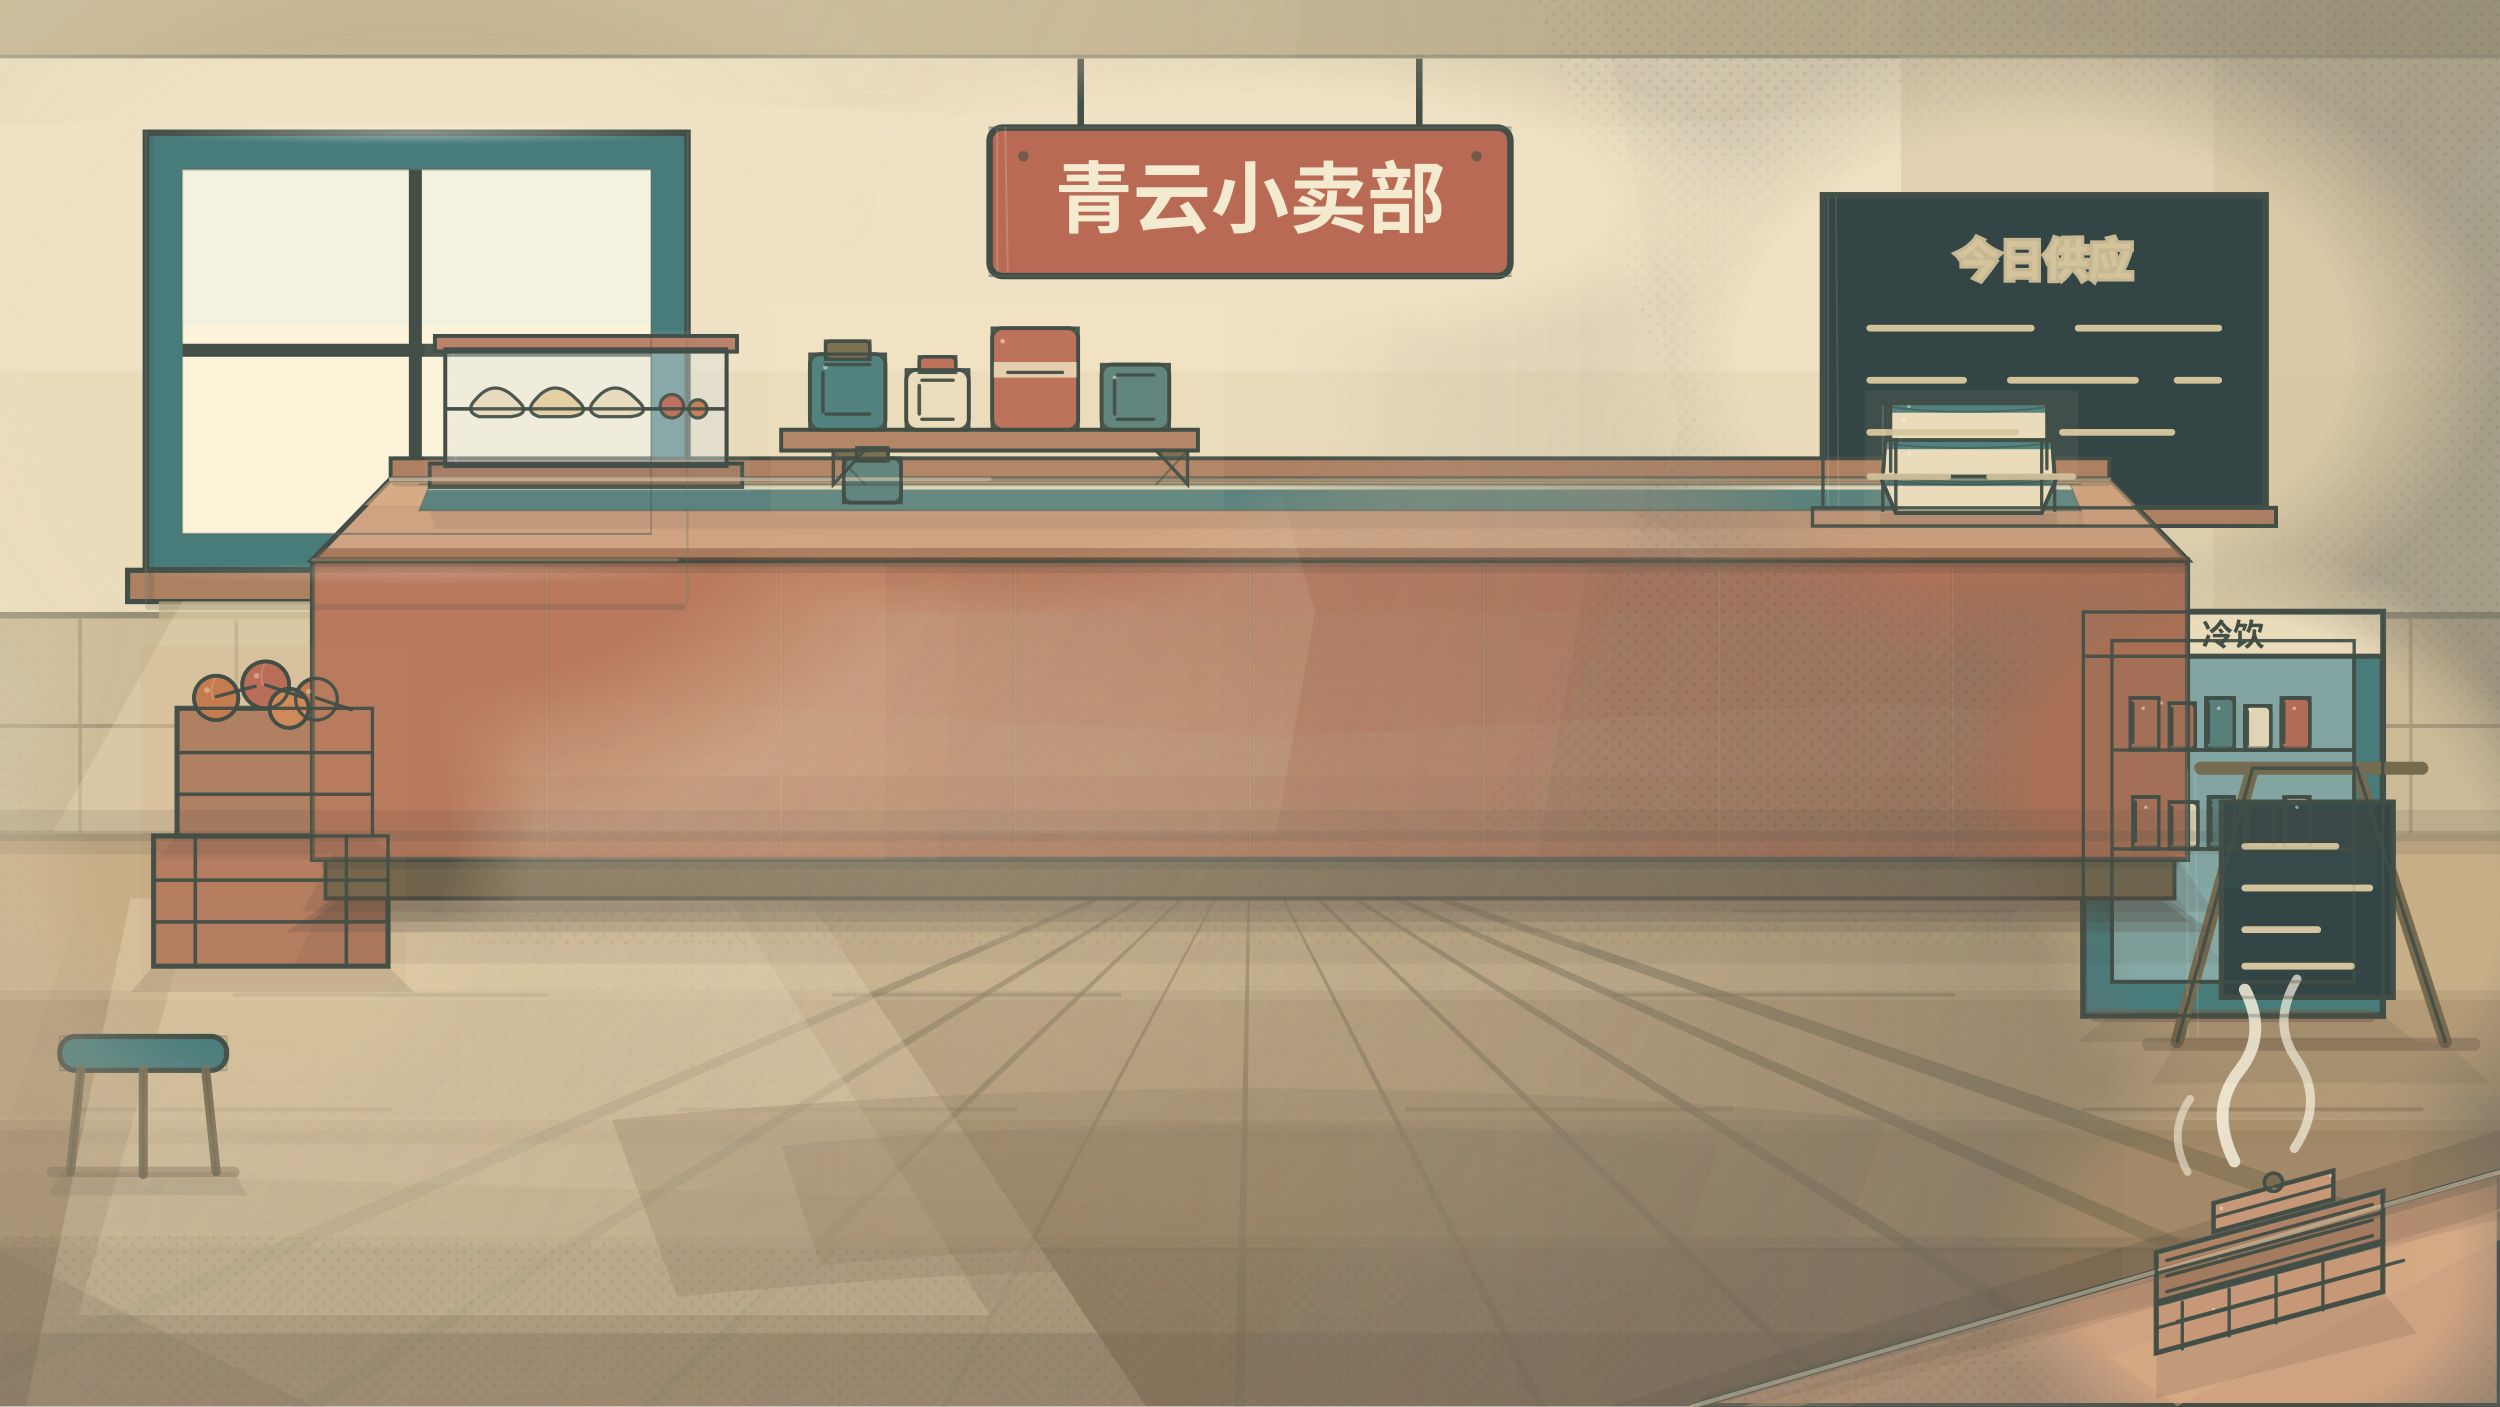
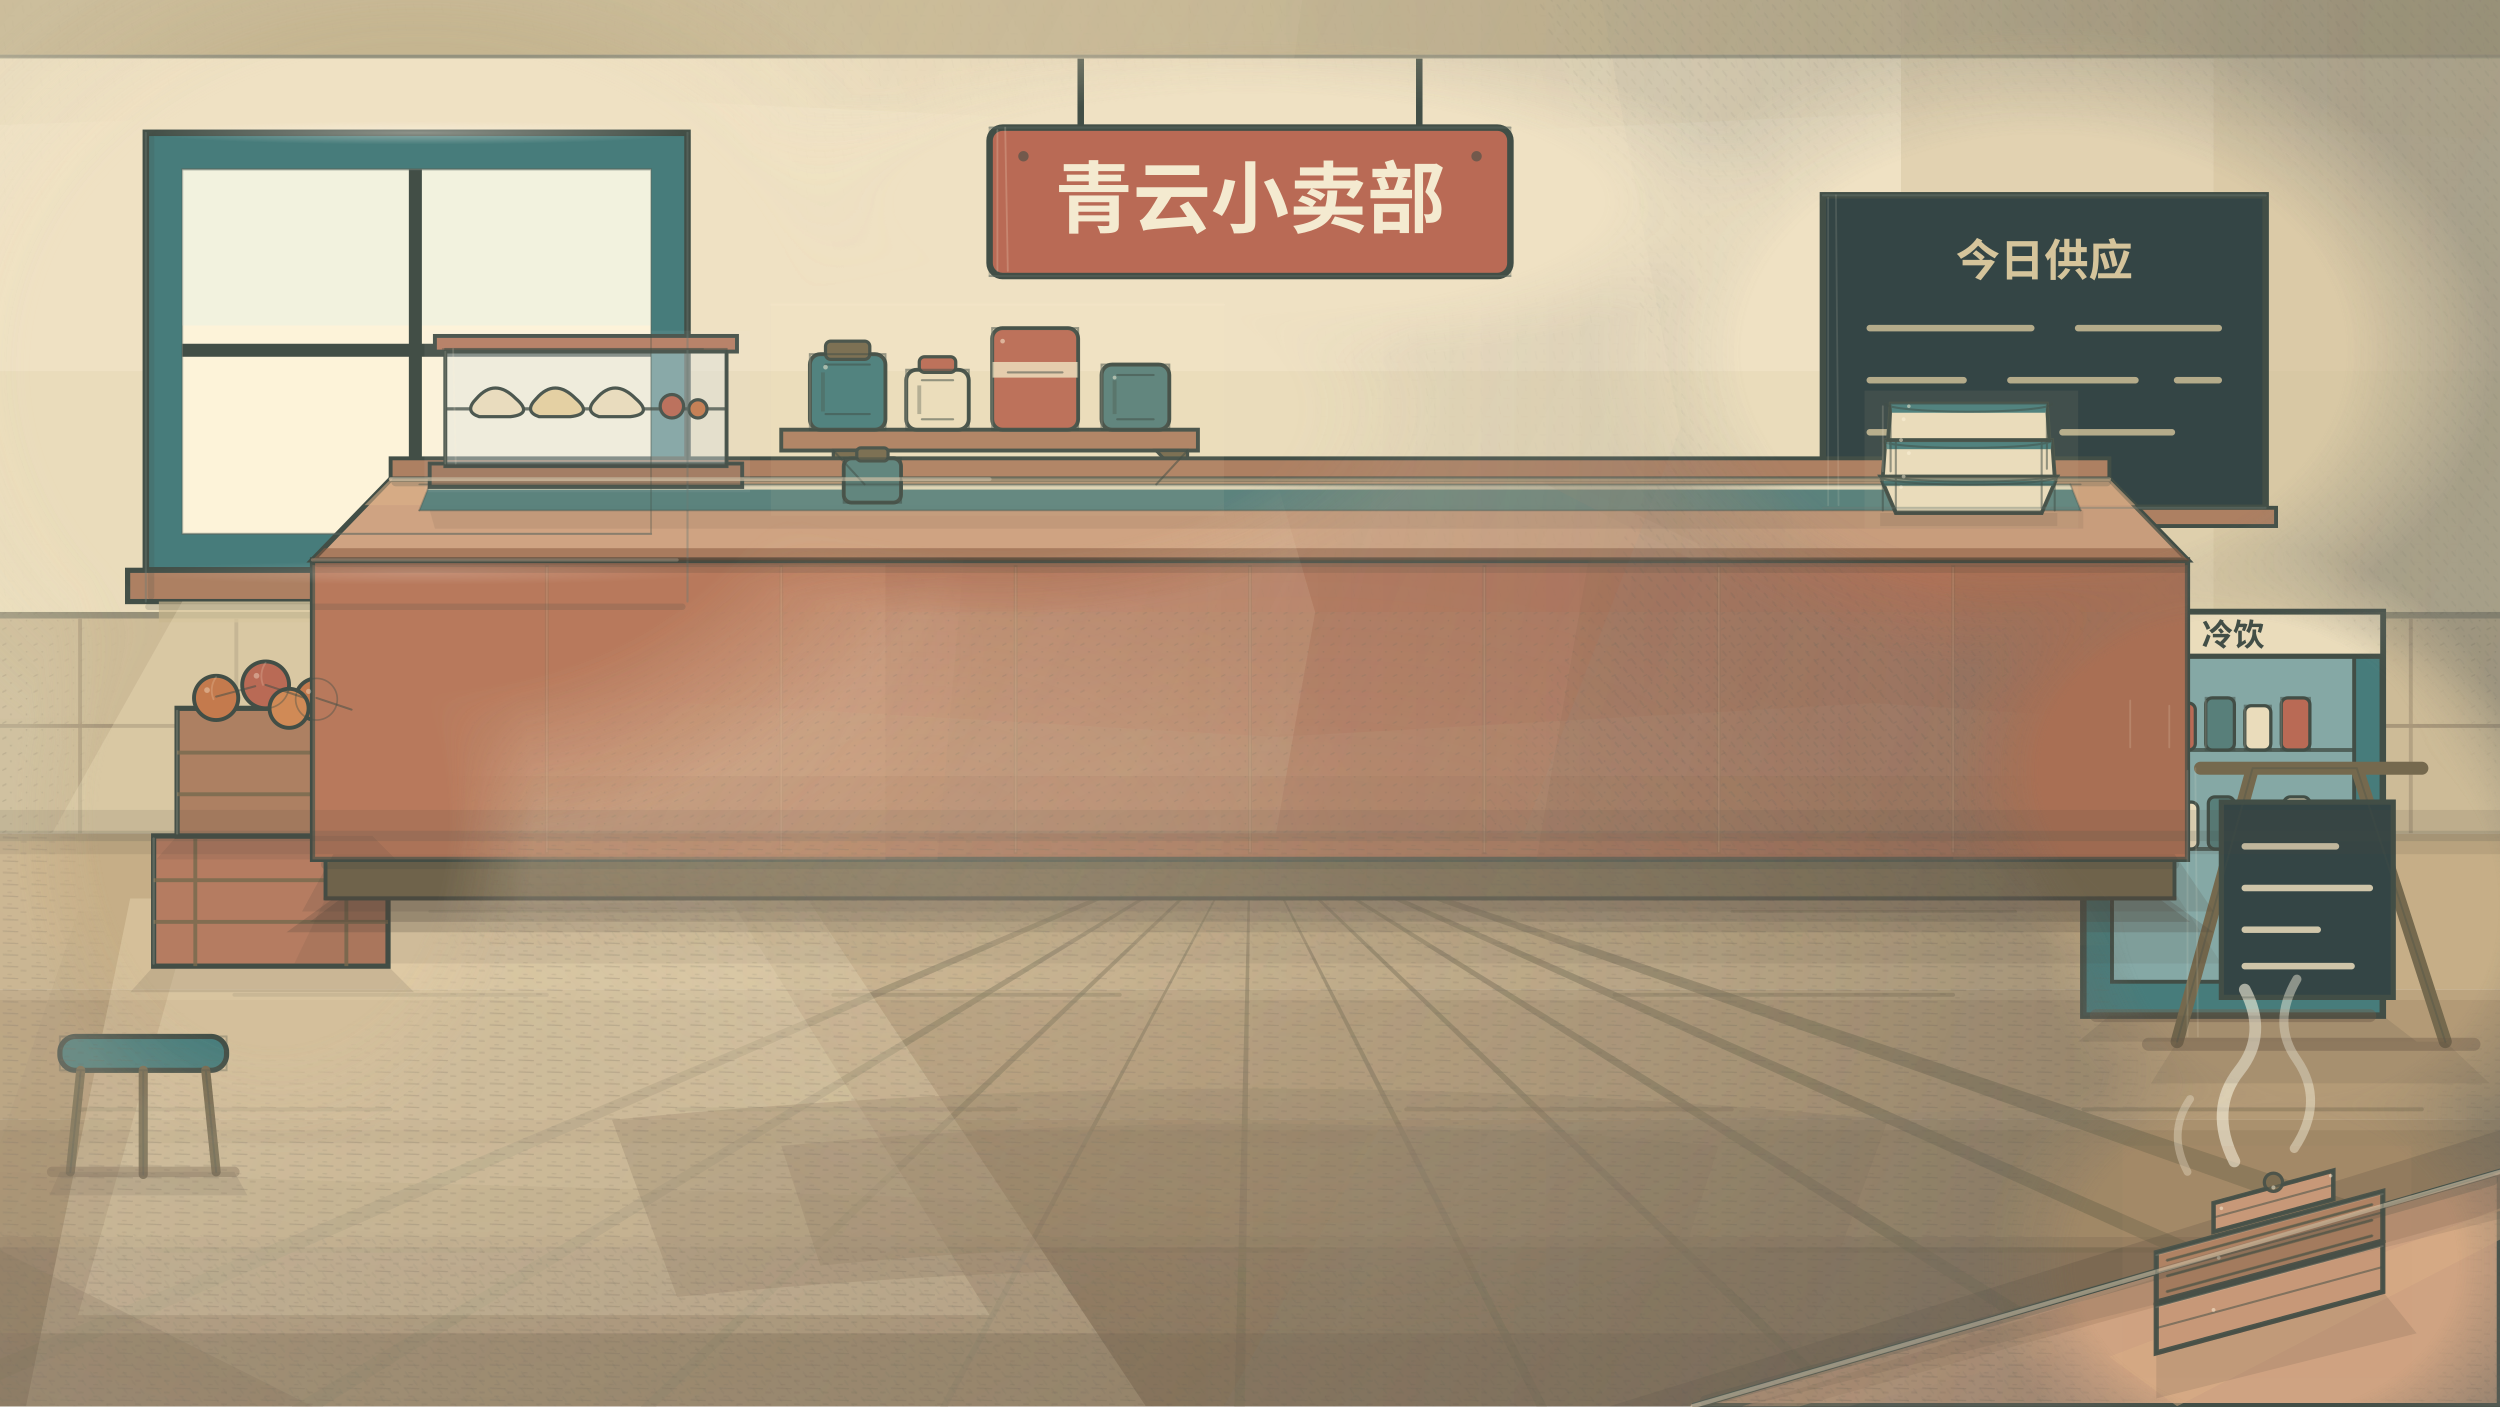
<svg xmlns="http://www.w3.org/2000/svg" width="1920" height="1080" viewBox="0 0 1920 1080">
  <g id="backdrop">
    <defs>
      <radialGradient id="m4_hold_0" gradientUnits="userSpaceOnUse" cx="0" cy="0" r="1" gradientTransform="translate(322.0 283.1) scale(446.1 369.1)">
        <stop offset="0" stop-color="#000000" stop-opacity="1" />
        <stop offset="0.667" stop-color="#000000" stop-opacity="1" />
        <stop offset="1" stop-color="#000000" stop-opacity="0" />
      </radialGradient>
      <radialGradient id="m4_hold_1" gradientUnits="userSpaceOnUse" cx="0" cy="0" r="1" gradientTransform="translate(960.0 155.0) scale(406.6 124.3)">
        <stop offset="0" stop-color="#000000" stop-opacity="1" />
        <stop offset="0.667" stop-color="#000000" stop-opacity="1" />
        <stop offset="1" stop-color="#000000" stop-opacity="0" />
      </radialGradient>
      <radialGradient id="m4_hold_2" gradientUnits="userSpaceOnUse" cx="0" cy="0" r="1" gradientTransform="translate(766.0 314.0) scale(343.4 161.8)">
        <stop offset="0" stop-color="#000000" stop-opacity="1" />
        <stop offset="0.667" stop-color="#000000" stop-opacity="1" />
        <stop offset="1" stop-color="#000000" stop-opacity="0" />
      </radialGradient>
      <radialGradient id="m4_hold_3" gradientUnits="userSpaceOnUse" cx="0" cy="0" r="1" gradientTransform="translate(451.0 316.0) scale(246.8 122.4)">
        <stop offset="0" stop-color="#000000" stop-opacity="1" />
        <stop offset="0.667" stop-color="#000000" stop-opacity="1" />
        <stop offset="1" stop-color="#000000" stop-opacity="0" />
      </radialGradient>
      <radialGradient id="m4_hold_4" gradientUnits="userSpaceOnUse" cx="0" cy="0" r="1" gradientTransform="translate(1570.0 270.0) scale(347.4 248.7)">
        <stop offset="0" stop-color="#000000" stop-opacity="1" />
        <stop offset="0.667" stop-color="#000000" stop-opacity="1" />
        <stop offset="1" stop-color="#000000" stop-opacity="0" />
      </radialGradient>
      <radialGradient id="m4_hold_5" gradientUnits="userSpaceOnUse" cx="0" cy="0" r="1" gradientTransform="translate(1514.0 353.1) scale(161.8 104.6)">
        <stop offset="0" stop-color="#000000" stop-opacity="1" />
        <stop offset="0.667" stop-color="#000000" stop-opacity="1" />
        <stop offset="1" stop-color="#000000" stop-opacity="0" />
      </radialGradient>
      <radialGradient id="m4_hold_6" gradientUnits="userSpaceOnUse" cx="0" cy="0" r="1" gradientTransform="translate(210.0 628.0) scale(201.3 260.5)">
        <stop offset="0" stop-color="#000000" stop-opacity="1" />
        <stop offset="0.667" stop-color="#000000" stop-opacity="1" />
        <stop offset="1" stop-color="#000000" stop-opacity="0" />
      </radialGradient>
      <radialGradient id="m4_hold_7" gradientUnits="userSpaceOnUse" cx="0" cy="0" r="1" gradientTransform="translate(1713.9 593.0) scale(221.0 175.7)">
        <stop offset="0" stop-color="#000000" stop-opacity="1" />
        <stop offset="0.667" stop-color="#000000" stop-opacity="1" />
        <stop offset="1" stop-color="#000000" stop-opacity="0" />
      </radialGradient>
      <radialGradient id="m4_hold_8" gradientUnits="userSpaceOnUse" cx="0" cy="0" r="1" gradientTransform="translate(1775.0 695.0) scale(215.1 215.1)">
        <stop offset="0" stop-color="#000000" stop-opacity="1" />
        <stop offset="0.667" stop-color="#000000" stop-opacity="1" />
        <stop offset="1" stop-color="#000000" stop-opacity="0" />
      </radialGradient>
      <radialGradient id="m4_hold_9" gradientUnits="userSpaceOnUse" cx="0" cy="0" r="1" gradientTransform="translate(1741.0 969.0) scale(219.1 175.7)">
        <stop offset="0" stop-color="#000000" stop-opacity="1" />
        <stop offset="0.667" stop-color="#000000" stop-opacity="1" />
        <stop offset="1" stop-color="#000000" stop-opacity="0" />
      </radialGradient>
      <mask id="m4_prop_hold_off" maskUnits="userSpaceOnUse" x="-240" y="-240" width="2400" height="1560">
        <rect x="-240" y="-240" width="2400" height="1560" fill="#ffffff" />
        <rect x="-124.1" y="-86.0" width="892.2" height="738.2" fill="url(#m4_hold_0)" />
        <rect x="553.4" y="30.7" width="813.2" height="248.7" fill="url(#m4_hold_1)" />
        <rect x="422.6" y="152.2" width="686.8" height="323.7" fill="url(#m4_hold_2)" />
        <rect x="204.2" y="193.6" width="493.5" height="244.9" fill="url(#m4_hold_3)" />
        <rect x="1222.6" y="21.3" width="694.9" height="497.3" fill="url(#m4_hold_4)" />
        <rect x="1352.2" y="248.5" width="323.7" height="209.1" fill="url(#m4_hold_5)" />
        <rect x="8.7" y="367.5" width="402.7" height="521.0" fill="url(#m4_hold_6)" />
        <rect x="1492.9" y="417.3" width="441.9" height="351.3" fill="url(#m4_hold_7)" />
        <rect x="1559.9" y="479.9" width="430.1" height="430.1" fill="url(#m4_hold_8)" />
        <rect x="1521.9" y="793.3" width="438.2" height="351.3" fill="url(#m4_hold_9)" />
      </mask>
    </defs>
    <rect x="0" y="0" width="1920" height="640" fill="#eadcbb" />
    <rect x="0" y="0" width="1920" height="42" fill="#d5c49b" />
    <rect x="0" y="42" width="1920" height="3" fill="#424e46" opacity="0.45" />
    <rect x="0" y="45" width="1920" height="240" fill="#f0e3c6" opacity="0.75" />
    <rect x="1460" y="0" width="460" height="640" fill="#c9b78f" opacity="0.35" />
    <rect x="1700" y="0" width="220" height="640" fill="#c9b78f" opacity="0.3" />
    <rect x="0" y="470" width="1920" height="170" fill="#cdbb97" />
    <rect x="0" y="470" width="1920" height="5" fill="#424e46" opacity="0.4" />
    <rect x="0" y="556" width="1920" height="3" fill="#a8977a" />
    <g fill="#a8977a" opacity="0.7">
      <rect x="60" y="475" width="3" height="165" />
      <rect x="180" y="475" width="3" height="165" />
      <rect x="300" y="475" width="3" height="165" />
      <rect x="1760" y="475" width="3" height="165" />
      <rect x="1850" y="475" width="3" height="165" />
    </g>
    <rect x="112" y="102" width="416" height="336" fill="#477c7b" stroke="#424e46" stroke-width="5" />
    <rect x="140" y="130" width="360" height="280" fill="#fdf3d9" />
    <rect x="140" y="130" width="360" height="120" fill="#e9f0e2" opacity="0.55" />
    <rect x="314" y="130" width="10" height="280" fill="#424e46" />
    <rect x="140" y="264" width="360" height="10" fill="#424e46" />
    <rect x="98" y="438" width="446" height="24" fill="#ad8062" stroke="#424e46" stroke-width="4" />
    <rect x="122" y="462" width="396" height="16" fill="#c9b78f" opacity="0.7" />
    <path d="M140 462 L500 462 L760 640 L40 640 Z" fill="#f7e8c3" opacity="0.28" />
    <path d="M830 45 L830 100 M1090 45 L1090 100" stroke="#424e46" stroke-width="5" fill="none" />
    <rect x="760" y="98" width="400" height="114" rx="10" fill="#b96a55" stroke="#424e46" stroke-width="5" />
    <text x="960" y="174" text-anchor="middle" font-family="'Noto Sans CJK SC','Noto Sans SC',sans-serif" font-size="60" font-weight="900" fill="#f4ead0">青云小卖部</text>
    <circle cx="786" cy="120" r="4" fill="#424e46" opacity="0.6" />
    <circle cx="1134" cy="120" r="4" fill="#424e46" opacity="0.6" />
    <rect x="600" y="330" width="320" height="16" fill="#ad8062" stroke="#424e46" stroke-width="3" />
    <path d="M640 346 L640 372 L664 346 Z M912 346 L912 372 L888 346 Z" fill="#75694e" stroke="#424e46" stroke-width="2.5" />
    <rect x="622" y="272" width="58" height="58" rx="8" fill="#477c7b" stroke="#424e46" stroke-width="3" />
    <rect x="634" y="262" width="34" height="14" rx="4" fill="#75694e" stroke="#424e46" stroke-width="2.5" />
    <rect x="696" y="284" width="48" height="46" rx="8" fill="#eadcbb" stroke="#424e46" stroke-width="3" />
    <rect x="706" y="274" width="28" height="12" rx="4" fill="#b96a55" stroke="#424e46" stroke-width="2.5" />
    <rect x="762" y="252" width="66" height="78" rx="8" fill="#b96a55" stroke="#424e46" stroke-width="3" />
    <rect x="762" y="278" width="66" height="12" fill="#eadcbb" opacity="0.85" />
    <rect x="846" y="280" width="52" height="50" rx="8" fill="#587f7a" stroke="#424e46" stroke-width="3" />
    <path d="M632 286 L632 316 M706 296 L706 318 M856 292 L856 318" stroke="#424e46" opacity="0.35" stroke-width="3" fill="none" />
    <rect x="1400" y="150" width="340" height="240" fill="#344545" stroke="#424e46" stroke-width="5" />
    <rect x="1392" y="390" width="356" height="14" fill="#ad8062" stroke="#424e46" stroke-width="3" />
    <text x="1570" y="212" text-anchor="middle" font-family="'Noto Sans CJK SC','Noto Sans SC',sans-serif" font-size="34" font-weight="700" fill="#d5c49b">今日供应</text>
    <g stroke="#d5c49b" stroke-width="5" stroke-linecap="round" opacity="0.8">
      <path d="M1436 252 L1560 252 M1596 252 L1704 252" />
      <path d="M1436 292 L1508 292 M1544 292 L1640 292 M1672 292 L1704 292" />
      <path d="M1436 332 L1548 332 M1584 332 L1668 332" />
      <path d="M1436 366 L1496 366 M1528 366 L1592 366" />
    </g>
  </g>
  <g id="floor">
    <rect x="0" y="640" width="1920" height="120" fill="#c6ae87" />
    <rect x="0" y="760" width="1920" height="100" fill="#b39a76" />
    <rect x="0" y="860" width="1920" height="90" fill="#a08866" />
    <rect x="0" y="950" width="1920" height="130" fill="#8a745a" />
    <rect x="0" y="752" width="1920" height="16" fill="#c6ae87" opacity="0.5" />
    <rect x="0" y="852" width="1920" height="16" fill="#b39a76" opacity="0.5" />
    <rect x="0" y="942" width="1920" height="16" fill="#a08866" opacity="0.5" />
    <g fill="#75694e" opacity="0.55">
      <path d="M958 640 L962 640 L-46 1080 L-86 1080 Z" />
      <path d="M959 640 L961 640 L248 1080 L224 1080 Z" />
      <path d="M959 640 L961 640 L504 1080 L492 1080 Z" />
      <path d="M959.5 640 L960.5 640 L728 1080 L722 1080 Z" />
      <path d="M959.5 640 L960.5 640 L956 1080 L948 1080 Z" />
      <path d="M959.5 640 L960.5 640 L1188 1080 L1180 1080 Z" />
      <path d="M959 640 L961 640 L1424 1080 L1412 1080 Z" />
      <path d="M959 640 L961 640 L1676 1080 L1652 1080 Z" />
      <path d="M958 640 L962 640 L1968 1080 L1928 1080 Z" />
      <path d="M958 640 L962 640 L2276 1080 L2196 1080 Z" />
    </g>
    <g stroke="#75694e" stroke-linecap="round" opacity="0.4" fill="none">
      <path d="M330 700 L560 700 M1330 700 L1548 700" stroke-width="2" />
      <path d="M180 764 L420 764 M640 764 L860 764 M1240 764 L1500 764" stroke-width="3" />
      <path d="M60 852 L300 852 M520 852 L780 852 M1080 852 L1330 852 M1600 852 L1860 852" stroke-width="3" />
      <path d="M120 960 L400 960 M700 960 L1000 960 M1350 960 L1660 960" stroke-width="4" />
    </g>
    <path d="M100 690 L620 690 L880 1080 L20 1080 Z" fill="#f7e8c3" opacity="0.3" />
    <path d="M150 690 L560 690 L760 1010 L60 1010 Z" fill="#f7e8c3" opacity="0.25" />
    <path d="M470 860 Q960 812 1450 860 L1400 996 Q960 952 520 996 Z" fill="#8a745a" opacity="0.32" />
    <path d="M600 880 Q960 846 1320 880 L1290 972 Q960 940 630 972 Z" fill="#8a745a" opacity="0.28" />
    <rect x="0" y="1024" width="1920" height="56" fill="#6e5b47" opacity="0.35" />
    <path d="M0 960 L0 1080 L240 1080 Z" fill="#6e5b47" opacity="0.25" />
    <path d="M1920 960 L1920 1080 L1680 1080 Z" fill="#6e5b47" opacity="0.25" />
  </g>
  <g id="furniture">
    <g>
      <rect x="118" y="642" width="180" height="100" fill="#b57c61" stroke="#424e46" stroke-width="4" />
      <path d="M118 676 L298 676 M118 708 L298 708 M150 642 L150 742 M266 642 L266 742" stroke="#75694e" stroke-width="3" opacity="0.8" fill="none" />
      <rect x="136" y="544" width="150" height="98" fill="#ad8062" stroke="#424e46" stroke-width="4" />
      <path d="M136 578 L286 578 M136 610 L286 610" stroke="#75694e" stroke-width="3" opacity="0.8" fill="none" />
      <circle cx="166" cy="536" r="17" fill="#c47a4d" stroke="#424e46" stroke-width="3" />
      <circle cx="204" cy="526" r="18" fill="#b96a55" stroke="#424e46" stroke-width="3" />
      <circle cx="243" cy="537" r="16" fill="#c47a4d" stroke="#424e46" stroke-width="3" />
      <circle cx="222" cy="544" r="15" fill="#d08a56" stroke="#424e46" stroke-width="3" />
    </g>
    <g>
      <rect x="46" y="796" width="128" height="26" rx="12" fill="#477c7b" stroke="#424e46" stroke-width="4" />
      <path d="M62 822 L54 900 M158 822 L166 900 M110 822 L110 902" stroke="#75694e" stroke-width="7" stroke-linecap="round" fill="none" />
      <path d="M40 900 L180 900" stroke="#6e5b47" stroke-width="8" opacity="0.4" stroke-linecap="round" fill="none" />
    </g>
    <g>
      <rect x="1600" y="470" width="230" height="310" fill="#477c7b" stroke="#424e46" stroke-width="5" />
      <rect x="1622" y="492" width="186" height="262" fill="#dbe4e0" opacity="0.42" />
      <rect x="1622" y="492" width="186" height="262" fill="none" stroke="#424e46" stroke-width="3" />
      <path d="M1622 576 L1808 576 M1622 652 L1808 652" stroke="#424e46" stroke-width="3" opacity="0.8" />
      <g stroke="#424e46" stroke-width="2.5">
        <rect x="1636" y="536" width="22" height="40" rx="5" fill="#eadcbb" />
        <rect x="1666" y="540" width="20" height="36" rx="5" fill="#b96a55" />
        <rect x="1694" y="536" width="22" height="40" rx="5" fill="#587f7a" />
        <rect x="1724" y="542" width="20" height="34" rx="5" fill="#eadcbb" />
        <rect x="1752" y="536" width="22" height="40" rx="5" fill="#b96a55" />
        <rect x="1638" y="612" width="20" height="40" rx="5" fill="#b96a55" />
        <rect x="1666" y="616" width="22" height="36" rx="5" fill="#eadcbb" />
        <rect x="1696" y="612" width="20" height="40" rx="5" fill="#587f7a" />
        <rect x="1724" y="618" width="22" height="34" rx="5" fill="#b96a55" />
        <rect x="1754" y="612" width="20" height="40" rx="5" fill="#eadcbb" />
      </g>
      <rect x="1600" y="470" width="230" height="34" fill="#eadcbb" stroke="#424e46" stroke-width="4" />
      <text x="1715" y="496" text-anchor="middle" font-family="'Noto Sans CJK SC','Noto Sans SC',sans-serif" font-size="24" font-weight="700" fill="#424e46">冷饮</text>
      <path d="M1610 780 L1820 780" stroke="#6e5b47" stroke-width="10" opacity="0.4" stroke-linecap="round" />
    </g>
    <g>
      <path d="M1690 590 L1860 590 M1672 800 L1730 590 L1810 590 L1878 800" stroke="#75694e" stroke-width="10" stroke-linecap="round" fill="none" />
      <rect x="1706" y="616" width="132" height="150" fill="#344545" stroke="#424e46" stroke-width="4" />
      <g stroke="#eadcbb" stroke-width="5" stroke-linecap="round" opacity="0.85">
        <path d="M1724 650 L1794 650 M1724 682 L1820 682 M1724 714 L1780 714 M1724 742 L1806 742" />
      </g>
      <path d="M1650 802 L1900 802" stroke="#6e5b47" stroke-width="10" opacity="0.4" stroke-linecap="round" />
    </g>
  </g>
  <g id="counter">
    <path d="M256 690 L1664 690 L1700 716 L220 716 Z" fill="#4a4238" opacity="0.22" />
    <path d="M262 690 L1658 690 L1682 708 L238 708 Z" fill="#4a4238" opacity="0.25" />
    <path d="M250 660 L1670 660 L1670 690 L250 690 Z" fill="#75694e" stroke="#424e46" stroke-width="3" />
    <rect x="240" y="430" width="1440" height="230" fill="#b07156" stroke="#424e46" stroke-width="4" />
    <path d="M240 430 L1680 430" stroke="#424e46" stroke-width="5" />
    <g stroke="#9a6a50" stroke-width="3" opacity="0.7">
      <path d="M420 434 L420 656 M600 434 L600 656 M780 434 L780 656 M960 434 L960 656 M1140 434 L1140 656 M1320 434 L1320 656 M1500 434 L1500 656" />
    </g>
    <rect x="240" y="434" width="440" height="226" fill="#c98d6b" opacity="0.3" />
    <rect x="1500" y="434" width="180" height="226" fill="#9a6a50" opacity="0.35" />
    <path d="M300 352 L1620 352 L1620 368 L300 368 Z" fill="#ad8062" stroke="#424e46" stroke-width="3" />
    <path id="counter_top_surface" data-support-top="400" d="M300 368 L1620 368 L1680 430 L240 430 Z" fill="#cfa382" stroke="#424e46" stroke-width="4" />
    <path d="M300 368 L1620 368 L1640 388 L280 388 Z" fill="#dcb086" opacity="0.55" />
    <path d="M1200 368 L1620 368 L1680 430 L1330 430 Z" fill="#b98f70" opacity="0.3" />
    <path d="M249 421 L1671 421 L1680 430 L240 430 Z" fill="#8a5a40" opacity="0.55" />
    <path d="M330 372 L1590 372 L1598 392 L322 392 Z" fill="#477c7b" opacity="0.85" />
    <path d="M330 372 L1590 372 L1591.5 376 L328.5 376 Z" fill="#eadcbb" opacity="0.9" />
    <g>
      <rect x="330" y="356" width="240" height="18" fill="#ad8062" stroke="#424e46" stroke-width="3" />
      <rect x="342" y="268" width="216" height="90" fill="#dbe4e0" opacity="0.4" />
      <rect x="342" y="268" width="216" height="90" fill="none" stroke="#424e46" stroke-width="3" />
      <path d="M342 314 L558 314" stroke="#424e46" stroke-width="2.5" opacity="0.8" />
      <g stroke="#424e46" stroke-width="2.5">
        <path d="M366 306 q14 -16 30 0 q14 12 -4 14 l-24 0 q-12 -4 -2 -14 Z" fill="#eadcbb" />
        <path d="M412 306 q14 -16 30 0 q14 12 -4 14 l-24 0 q-12 -4 -2 -14 Z" fill="#e4cf9f" />
        <path d="M458 306 q14 -16 30 0 q14 12 -4 14 l-24 0 q-12 -4 -2 -14 Z" fill="#eadcbb" />
        <circle cx="516" cy="312" r="9" fill="#b96a55" />
        <circle cx="536" cy="314" r="7" fill="#c47a4d" />
      </g>
      <rect x="334" y="258" width="232" height="12" fill="#b57c61" stroke="#424e46" stroke-width="3" />
    </g>
    <g>
      <path d="M1444 366 L1580 366 L1568 394 L1456 394 Z" fill="#eadcbb" stroke="#424e46" stroke-width="3" />
      <path d="M1444 366 L1580 366 L1577 373 L1447 373 Z" fill="#477c7b" />
      <path d="M1448 338 L1576 338 L1578 366 L1446 366 Z" fill="#eadcbb" stroke="#424e46" stroke-width="3" />
      <path d="M1448 338 L1576 338 L1575 345 L1449 345 Z" fill="#477c7b" />
      <path d="M1452 310 L1572 310 L1574 338 L1450 338 Z" fill="#eadcbb" stroke="#424e46" stroke-width="3" />
      <path d="M1452 310 L1572 310 L1571 317 L1453 317 Z" fill="#477c7b" />
    </g>
    <g>
      <rect x="648" y="352" width="44" height="34" rx="6" fill="#587f7a" stroke="#424e46" stroke-width="3" />
      <rect x="658" y="344" width="24" height="10" rx="3" fill="#75694e" stroke="#424e46" stroke-width="2.5" />
      <rect x="1668" y="330" width="0" height="0" fill="none" />
    </g>
  </g>
  <g id="foreground_counter">
    <path d="M1236 1080 L1920 868 L1920 906 L1306 1080 Z" fill="#4a4238" opacity="0.22" />
    <path d="M1300 1080 L1920 900 L1920 1080 Z" fill="#cfa382" stroke="#424e46" stroke-width="5" />
    <path d="M1338 1080 L1920 900 L1920 930 L1382 1080 Z" fill="#b98f70" opacity="0.65" />
    <path d="M1620 1042 L1920 928 L1920 952 L1672 1080 Z" fill="#dcb086" opacity="0.5" />
    <g>
      <path d="M1656 1002 L1830 955 L1830 992 L1656 1039 Z" fill="#c79878" stroke="#424e46" stroke-width="4" />
      <path d="M1656 962 L1830 915 L1830 953 L1656 1000 Z" fill="#ad8062" stroke="#424e46" stroke-width="4" />
      <path d="M1664 992 L1822 949 M1664 980 L1822 937 M1664 968 L1822 925" stroke="#75694e" stroke-width="2.5" opacity="0.8" fill="none" />
      <path d="M1700 946 L1792 921 L1792 899 L1700 924 Z" fill="#c79878" stroke="#424e46" stroke-width="3.5" />
      <circle cx="1746" cy="908" r="7" fill="#75694e" stroke="#424e46" stroke-width="2.5" />
    </g>
    <g stroke="#f7f1de" stroke-linecap="round" fill="none">
      <path d="M1716 892 Q1696 852 1720 822 Q1742 794 1724 760" stroke-width="9" opacity="0.6" />
      <path d="M1762 882 Q1786 846 1764 814 Q1744 786 1764 752" stroke-width="7" opacity="0.45" />
      <path d="M1680 900 Q1664 870 1682 844" stroke-width="6" opacity="0.35" />
    </g>
  </g>
  <g id="material_pigment">
    <g mask="url(#m4_prop_hold_off)">
      <path d="M0 0 L1000 0 L960 300 L1010 470 L980 640 L0 640 Z" fill="#f7e8c3" opacity="0.13" />
      <path d="M1230 0 L1920 0 L1920 640 L1170 640 L1290 330 Z" fill="#8f9a93" opacity="0.104" />
      <path d="M0 96 L520 78 L1080 104 L1520 84 L1920 108 L1920 0 L0 0 Z" fill="#c9b78f" opacity="0.156" />
      <path d="M0 552 L460 536 L980 566 L1440 540 L1920 572 L1920 640 L0 640 Z" fill="#c9b78f" opacity="0.104" />
      <rect x="0" y="470" width="1920" height="170" fill="#a8977a" opacity="0.117" />
      <path d="M0 640 L1920 640 L1920 726 L0 726 Z" fill="#dcb086" opacity="0.13" />
      <path d="M60 700 L700 690 L1180 714 L1620 698 L1920 730 L1920 878 L0 878 Z" fill="#8a745a" opacity="0.104" />
      <path d="M1060 866 L1920 842 L1920 1080 L940 1080 Z" fill="#7d7f78" opacity="0.104" />
      <path d="M0 900 L660 918 L1180 936 L1920 980 L1920 1080 L0 1080 Z" fill="#8a745a" opacity="0.104" />
      <path d="M240 430 L740 430 L720 660 L240 660 Z" fill="#c98d6b" opacity="0.208" />
      <path d="M1220 430 L1680 430 L1680 660 L1180 660 Z" fill="#8a5a40" opacity="0.182" />
      <path d="M240 596 L1680 596 L1680 660 L240 660 Z" fill="#8a5a40" opacity="0.13" />
      <path d="M300 368 L1620 368 L1640 392 L286 392 Z" fill="#dcb086" opacity="0.234" />
      <path d="M1180 368 L1620 368 L1680 430 L1300 430 Z" fill="#b98f70" opacity="0.156" />
      <path d="M1600 470 L1690 470 L1690 780 L1600 780 Z" fill="#587f7a" opacity="0.156" />
      <path d="M1672 600 L1878 600 L1878 800 L1672 800 Z" fill="#8a745a" opacity="0.104" />
      <path d="M322 372 L1598 372 L1598 392 L322 392 Z" fill="#355f63" opacity="0.182" />
      <path d="M1300 1080 L1920 900 L1920 952 L1420 1080 Z" fill="#dcb086" opacity="0.13" />
    </g>
-     <rect x="108" y="496" width="204" height="264" fill="#c08a63" opacity="0.10" />
    <rect x="592" y="232" width="348" height="164" fill="#f7e8c3" opacity="0.06" />
-     <rect x="1602" y="504" width="224" height="178" fill="#587f7a" opacity="0.08" />
    <rect x="1432" y="300" width="164" height="106" fill="#eadcbb" opacity="0.07" />
    <rect x="326" y="254" width="250" height="124" fill="#dbe4e0" opacity="0.07" />
    <rect x="1630" y="880" width="222" height="178" fill="#c79878" opacity="0.08" />
  </g>
  <g id="material_detail">
    <g stroke="#6b7a72" fill="none" stroke-width="1.6" opacity="0.4" stroke-linecap="round">
      <path d="M140 130 L500 130 M140 410 L500 410 M112 102 L112 462 M528 102 L528 462" />
      <path d="M760 98 L1160 98 M760 212 L1160 212" />
      <path d="M1400 150 L1740 150 M1400 390 L1740 390" />
    </g>
    <g fill="none" stroke-linecap="round">
      <path d="M300 368 L1620 368" stroke="#e6c39b" stroke-width="2.6" opacity="0.5" />
      <path d="M240 430 L1680 430" stroke="#6d4630" stroke-width="2.4" opacity="0.45" />
      <path d="M250 690 L1670 690" stroke="#5c4a3a" stroke-width="3" opacity="0.35" />
      <path d="M420 436 L420 654 M600 436 L600 654 M780 436 L780 654 M960 436 L960 654 M1140 436 L1140 654 M1320 436 L1320 654 M1500 436 L1500 654" stroke="#d9a884" stroke-width="1.2" opacity="0.3" />
      <path d="M1300 1080 L1920 900" stroke="#e6c39b" stroke-width="3" opacity="0.4" />
    </g>
    <g fill="none" stroke="#424e46" stroke-width="1.6" opacity="0.52" stroke-linecap="round">
      <path d="M622 272 h58 v58 h-58 Z M696 284 h48 v46 h-48 Z M762 252 h66 v78 h-66 Z M846 280 h52 v50 h-52 Z" />
      <path d="M640 346 L664 372 M912 346 L888 372" />
-       <path d="M1636 536 h22 v40 h-22 Z M1666 540 h20 v36 h-20 Z M1694 536 h22 v40 h-22 Z M1724 542 h20 v34 h-20 Z M1752 536 h22 v40 h-22 Z" />
-       <path d="M1638 612 h20 v40 h-20 Z M1666 616 h22 v36 h-22 Z M1696 612 h20 v40 h-20 Z M1724 618 h22 v34 h-22 Z M1754 612 h20 v40 h-20 Z" />
      <path d="M1444 366 L1580 366 L1568 394 L1456 394 Z M1448 338 L1576 338 L1578 366 L1446 366 Z M1452 310 L1572 310 L1574 338 L1450 338 Z" />
      <path d="M330 356 h240 M342 268 h216 v90 h-216 Z" />
      <path d="M1656 1002 L1830 955 L1830 992 L1656 1039 Z M1656 962 L1830 915 L1830 953 L1656 1000 Z M1664 992 L1822 949 M1664 980 L1822 937 M1664 968 L1822 925" />
      <path d="M1700 946 L1792 921 L1792 899 L1700 924 Z" />
-       <path d="M1700 924 L1792 899 M1656 962 L1830 915 M1656 1002 L1830 955 M1672 1015 L1846 968" />
-       <path d="M1676 1000 L1676 1036 M1712 990 L1712 1026 M1748 980 L1748 1016 M1784 970 L1784 1006" />
+       <path d="M1700 924 L1792 899 M1656 962 L1830 915 M1656 1002 L1830 955" />
      <path d="M648 352 h44 v34 h-44 Z" />
-       <path d="M1636 536 h22 M1666 540 h20 M1694 536 h22 M1724 542 h20 M1752 536 h22 M1638 612 h20 M1666 616 h22 M1696 612 h20 M1724 618 h22 M1754 612 h20" />
-       <path d="M1638 540 v30 M1668 544 v28 M1696 540 v30 M1726 546 v26 M1754 540 v30 M1640 616 v30 M1668 620 v28 M1698 616 v30 M1726 622 v26 M1756 616 v30" />
      <path d="M1444 338 a66 6 0 0 0 132 0 M1452 366 a66 6 0 0 0 124 0 M1444 366 a66 6 0 0 0 136 0 M1448 310 a62 6 0 0 0 128 0" />
      <path d="M1452 312 v50 M1572 312 v48 M1456 340 v52 M1568 340 v50 M1446 368 v24 M1578 368 v24" />
-       <path d="M1638 536 h20 M1638 574 h20 M1668 540 h18 M1668 574 h18 M1696 536 h20 M1696 574 h20 M1726 542 h18 M1726 574 h18 M1754 536 h20 M1754 574 h20" />
-       <path d="M1640 612 h18 M1640 650 h18 M1668 616 h20 M1668 650 h20 M1698 612 h18 M1698 650 h18 M1726 618 h20 M1726 650 h20 M1756 612 h18 M1756 650 h18" />
      <path d="M634 280 h34 M708 292 h24 M774 286 h42 M858 288 h28 M634 318 h34 M708 322 h24 M858 322 h28" />
+       <path d="M1694 536 h22 v40 h-22 Z M1724 542 h20 v34 h-20 Z M1752 536 h22 v40 h-22 Z" />
      <path d="M1656 978 L1830 931 M1656 1020 L1830 973 M1700 935 L1792 910" />
      <path d="M166 535 L196 527 M204 526 L234 536 M243 536 L270 545" />
    </g>
    <g fill="none" stroke="#424e46" stroke-width="1.5" opacity="0.3" stroke-linecap="round">
-       <path d="M118 642 h180 v100 h-180 Z M136 544 h150 v98 h-150 Z" />
      <path d="M46 796 h128 v26 h-128 Z M62 822 L54 900 M158 822 L166 900 M110 822 L110 902" />
-       <path d="M1600 470 h230 v310 h-230 Z M1622 492 h186 v262 h-186 Z" />
      <path d="M1672 800 L1730 590 L1810 590 L1878 800 M1706 616 h132 v150 h-132 Z" />
-       <path d="M334 258 h232 M330 356 h240" />
      <path d="M140 130 h360 v280 h-360 Z M760 98 h400 v114 h-400 Z" />
      <path d="M330 372 L322 392 M1590 372 L1598 392" />
    </g>
    <g fill="#fdf3d9" opacity="0.5">
      <circle cx="634" cy="282" r="1.8" />
      <circle cx="770" cy="262" r="1.8" />
      <circle cx="856" cy="290" r="1.5" />
-       <circle cx="1646" cy="544" r="1.4" />
-       <circle cx="1704" cy="544" r="1.4" />
-       <circle cx="1762" cy="544" r="1.4" />
-       <circle cx="1648" cy="620" r="1.3" />
-       <circle cx="1706" cy="620" r="1.3" />
-       <circle cx="1764" cy="620" r="1.3" />
      <circle cx="1462" cy="322" r="1.5" />
      <circle cx="1466" cy="348" r="1.5" />
      <circle cx="1460" cy="374" r="1.4" />
      <circle cx="1700" cy="1006" r="1.5" />
      <circle cx="1704" cy="966" r="1.5" />
      <circle cx="1460" cy="338" r="1.5" />
      <circle cx="1462" cy="366" r="1.5" />
      <circle cx="1466" cy="312" r="1.4" />
      <circle cx="1746" cy="912" r="1.6" />
      <circle cx="1706" cy="928" r="1.4" />
      <circle cx="1790" cy="903" r="1.3" />
-       <circle cx="1660" cy="540" r="1.3" />
-       <circle cx="1728" cy="546" r="1.3" />
-       <circle cx="1698" cy="618" r="1.2" />
    </g>
    <g fill="none" stroke="#424e46" stroke-width="1.3" opacity="0.4" stroke-linecap="round">
      <path d="M166 519 a17 17 0 1 0 0.1 0 M204 508 a18 18 0 1 0 0.1 0 M243 521 a16 16 0 1 0 0.1 0" />
      <path d="M322 372 L1598 372 M322 392 L1598 392" />
      <path d="M340 268 L540 268" />
    </g>
    <g fill="#fff8e6" opacity="0.35">
      <circle cx="159" cy="530" r="2.2" />
      <circle cx="197" cy="519" r="2.2" />
      <circle cx="237" cy="531" r="2" />
    </g>
  </g>
  <g id="material_paper">
    <defs>
-       <pattern id="m4_paper_tooth" width="12" height="12" patternUnits="userSpaceOnUse">
-         <path d="M2.2 3.4 L4.6 2.2" stroke="#6b6152" stroke-width="0.8" stroke-linecap="round" opacity="0.15" />
-         <circle cx="8.4" cy="8.6" r="0.6" fill="#5c5346" opacity="0.13" />
+       <pattern id="m4_tooth_wall" width="14" height="14" patternUnits="userSpaceOnUse">
+         <path d="M3.1 4.2 L4.3 9.8" stroke="#6b6152" stroke-width="0.7" stroke-linecap="round" opacity="0.15" />
+         <path d="M9.6 2.4 L10.2 6.1" stroke="#5c5346" stroke-width="0.6" stroke-linecap="round" opacity="0.12" />
+         <path d="M6.4 11.8 L11.2 12.2" stroke="#6b6152" stroke-width="0.6" stroke-linecap="round" opacity="0.11" />
      </pattern>
-       <pattern id="m4_halftone" width="8" height="8" patternUnits="userSpaceOnUse" patternTransform="rotate(45)">
-         <circle cx="4" cy="4" r="1.5" fill="#424e46" opacity="0.24" />
+       <pattern id="m4_tooth_ground" width="12" height="12" patternUnits="userSpaceOnUse">
+         <path d="M2.2 3.4 L4.6 2.2" stroke="#6b6152" stroke-width="1.0" stroke-linecap="round" opacity="0.24" />
+         <circle cx="8.4" cy="8.6" r="0.7" fill="#5c5346" opacity="0.20" />
+       </pattern>
+       <pattern id="m4_tooth_floor" width="22" height="9" patternUnits="userSpaceOnUse">
+         <path d="M2.5 4.1 L13.6 4.6" stroke="#6b6152" stroke-width="1.0" stroke-linecap="round" opacity="0.26" />
+         <path d="M16.2 7.4 L19.9 7.5" stroke="#5c5346" stroke-width="0.9" stroke-linecap="round" opacity="0.21" />
+         <path d="M6.1 1.4 L8.9 1.5" stroke="#5c5346" stroke-width="0.8" stroke-linecap="round" opacity="0.18" />
+       </pattern>
+       <pattern id="m4_shade_hatch" width="9" height="9" patternUnits="userSpaceOnUse" patternTransform="rotate(45)">
+         <path d="M2.4 3.0 L6.5 3.6" stroke="#424e46" stroke-width="1.2" stroke-linecap="round" opacity="0.22" />
      </pattern>
    </defs>
-     <g fill="url(#m4_paper_tooth)" opacity="0.24" mask="url(#m4_prop_hold_off)">
+     <g fill="url(#m4_tooth_wall)" opacity="0.24" mask="url(#m4_prop_hold_off)">
      <rect x="0" y="0" width="1920" height="126" />
      <rect x="0" y="126" width="134" height="344" />
      <rect x="506" y="126" width="1414" height="344" />
    </g>
-     <g fill="url(#m4_paper_tooth)" mask="url(#m4_prop_hold_off)">
-       <rect x="0" y="470" width="1920" height="610" />
-     </g>
-     <g fill="url(#m4_halftone)" mask="url(#m4_prop_hold_off)">
-       <path d="M1180 0 L1920 0 L1920 640 L1130 640 L1290 330 Z" opacity="0.5" />
-       <path d="M1250 430 L1680 430 L1680 660 L1210 660 Z" opacity="0.45" />
-       <path d="M0 946 L880 962 L1420 990 L1920 1030 L1920 1080 L0 1080 Z" opacity="0.5" />
-       <path d="M256 660 L1680 660 L1680 726 L240 726 Z" opacity="0.45" />
+     <g fill="url(#m4_tooth_ground)" mask="url(#m4_prop_hold_off)">
+       <rect x="0" y="470" width="1920" height="170" />
+     </g>
+     <g fill="url(#m4_tooth_floor)" mask="url(#m4_prop_hold_off)">
+       <rect x="0" y="640" width="1920" height="440" />
+     </g>
+     <g fill="url(#m4_shade_hatch)" mask="url(#m4_prop_hold_off)">
+       <path d="M1180 0 L1920 0 L1920 640 L1130 640 L1290 330 Z" opacity="0.34" />
+       <path d="M1250 430 L1680 430 L1680 660 L1210 660 Z" opacity="0.30" />
+       <path d="M0 946 L880 962 L1420 990 L1920 1030 L1920 1080 L0 1080 Z" opacity="0.34" />
+       <path d="M256 660 L1680 660 L1680 726 L240 726 Z" opacity="0.30" />
    </g>
    <g fill="none" stroke="#424e46" stroke-linecap="round">
      <path d="M244 432 L1676 432 M250 664 L1670 664 M304 370 L1618 370" stroke-width="7" opacity="0.22" />
      <path d="M114 466 L524 466 M116 106 L116 458" stroke-width="5" opacity="0.18" />
      <path d="M1310 1076 L1914 906" stroke-width="9" opacity="0.22" />
      <path d="M0 642 L1920 642" stroke-width="8" opacity="0.16" />
    </g>
  </g>
  <g id="lighting_shade">
    <defs>
      <radialGradient id="m4_light_falloff" gradientUnits="userSpaceOnUse" cx="330" cy="290" r="1520">
        <stop offset="0" stop-color="#6d6a60" stop-opacity="0" />
        <stop offset="0.42" stop-color="#665f57" stop-opacity="0.05" />
        <stop offset="0.76" stop-color="#625c52" stop-opacity="0.13" />
        <stop offset="1" stop-color="#565047" stop-opacity="0.26" />
      </radialGradient>
      <linearGradient id="m4_cool_fill" gradientUnits="userSpaceOnUse" x1="900" y1="0" x2="1920" y2="0">
        <stop offset="0" stop-color="#68737a" stop-opacity="0" />
        <stop offset="1" stop-color="#68737a" stop-opacity="0.16" />
      </linearGradient>
    </defs>
    <g mask="url(#m4_prop_hold_off)">
      <rect x="-240" y="-240" width="2400" height="1560" fill="url(#m4_light_falloff)" />
      <rect x="880" y="-240" width="1280" height="1560" fill="url(#m4_cool_fill)" />
    </g>
    <g fill="#4a4238">
      <path d="M256 656 L1670 656 L1700 700 L232 700 Z" opacity="0.16" />
      <path d="M0 622 L1920 622 L1920 656 L0 656 Z" opacity="0.12" />
      <rect x="240" y="430" width="1440" height="10" opacity="0.18" />
      <path d="M1620 780 L1830 780 L1856 800 L1596 800 Z" opacity="0.14" />
      <path d="M118 742 L298 742 L318 762 L100 762 Z" opacity="0.14" />
      <path d="M136 642 L286 642 L304 660 L120 660 Z" opacity="0.12" />
      <path d="M46 900 L180 900 L190 918 L38 918 Z" opacity="0.14" />
      <path d="M1672 800 L1878 800 L1912 832 L1652 832 Z" opacity="0.12" />
      <path d="M1656 1039 L1830 992 L1856 1024 L1656 1074 Z" opacity="0.14" />
      <path d="M1300 1080 L1920 900 L1920 936 L1340 1080 Z" opacity="0.12" />
      <path d="M330 392 L1600 392 L1600 406 L334 406 Z" opacity="0.10" />
      <path d="M330 356 L570 356 L570 368 L330 368 Z" opacity="0.12" />
      <path d="M1444 394 L1580 394 L1580 404 L1444 404 Z" opacity="0.12" />
      <path d="M251 688 L1672 688 L1706 740 L226 740 Z" opacity="0.10" />
      <path d="M0 0 L1920 0 L1920 44 L0 44 Z" opacity="0.12" />
    </g>
  </g>
  <g id="lighting_key">
    <defs>
      <linearGradient id="m4_window_key" gradientUnits="userSpaceOnUse" x1="300" y1="250" x2="1780" y2="980">
        <stop offset="0" stop-color="#fdf3d9" stop-opacity="0.16" />
        <stop offset="0.34" stop-color="#fdf3d9" stop-opacity="0.09" />
        <stop offset="0.72" stop-color="#fdf3d9" stop-opacity="0.03" />
        <stop offset="1" stop-color="#fdf3d9" stop-opacity="0" />
      </linearGradient>
      <radialGradient id="m4_key_pool_wall" gradientUnits="userSpaceOnUse" cx="0" cy="0" r="1" gradientTransform="translate(420 500) scale(340 232)">
        <stop offset="0" stop-color="#fdf3d9" stop-opacity="0.13" />
        <stop offset="0.5" stop-color="#fdf3d9" stop-opacity="0.075" />
        <stop offset="1" stop-color="#fdf3d9" stop-opacity="0" />
      </radialGradient>
      <radialGradient id="m4_key_pool_floor" gradientUnits="userSpaceOnUse" cx="0" cy="0" r="1" gradientTransform="translate(700 660) scale(370 240)">
        <stop offset="0" stop-color="#fdf3d9" stop-opacity="0.09" />
        <stop offset="0.55" stop-color="#fdf3d9" stop-opacity="0.05" />
        <stop offset="1" stop-color="#fdf3d9" stop-opacity="0" />
      </radialGradient>
      <radialGradient id="m4_key_pool_actor" gradientUnits="userSpaceOnUse" cx="0" cy="0" r="1" gradientTransform="translate(1000 740) scale(500 300)">
        <stop offset="0" stop-color="#fdf3d9" stop-opacity="0.075" />
        <stop offset="0.55" stop-color="#fdf3d9" stop-opacity="0.045" />
        <stop offset="1" stop-color="#fdf3d9" stop-opacity="0" />
      </radialGradient>
      <radialGradient id="m4_key_rim" gradientUnits="userSpaceOnUse" cx="0" cy="0" r="1" gradientTransform="translate(320 102) scale(208 9)">
        <stop offset="0" stop-color="#fffaf0" stop-opacity="0.4" />
        <stop offset="0.5" stop-color="#fffaf0" stop-opacity="0.2" />
        <stop offset="1" stop-color="#fffaf0" stop-opacity="0" />
      </radialGradient>
      <radialGradient id="m4_key_sill" gradientUnits="userSpaceOnUse" cx="0" cy="0" r="1" gradientTransform="translate(322 440) scale(224 9)">
        <stop offset="0" stop-color="#fffaf0" stop-opacity="0.17" />
        <stop offset="0.55" stop-color="#fffaf0" stop-opacity="0.08" />
        <stop offset="1" stop-color="#fffaf0" stop-opacity="0" />
      </radialGradient>
    </defs>
    <rect x="-240" y="-240" width="2400" height="1560" fill="url(#m4_window_key)" mask="url(#m4_prop_hold_off)" />
    <g mask="url(#m4_prop_hold_off)">
      <rect x="60" y="250" width="740" height="520" fill="url(#m4_key_pool_wall)" />
      <rect x="300" y="420" width="800" height="560" fill="url(#m4_key_pool_floor)" />
    </g>
    <rect x="480" y="420" width="1040" height="640" fill="url(#m4_key_pool_actor)" />
    <rect x="100" y="84" width="440" height="36" fill="url(#m4_key_rim)" />
    <rect x="90" y="424" width="464" height="32" fill="url(#m4_key_sill)" />
    <g stroke="#fff3da" fill="none" stroke-linecap="round">
      <path d="M300 368 L760 368" stroke-width="3" opacity="0.3" />
      <path d="M240 430 L520 430" stroke-width="2.5" opacity="0.22" />
      <path d="M1300 1080 L1920 900" stroke-width="3.5" opacity="0.26" />
      <path d="M622 274 L622 328 M696 286 L696 328 M762 254 L762 328 M846 282 L846 328" stroke-width="1.6" opacity="0.16" />
      <path d="M592 234 L940 234" stroke-width="1.6" opacity="0.14" />
      <path d="M1636 538 L1636 574 M1666 542 L1666 574 M1694 538 L1694 574 M1724 544 L1724 574 M1752 538 L1752 574" stroke-width="1.4" opacity="0.16" />
      <path d="M1446 312 L1446 362 M1450 340 L1450 364" stroke-width="1.4" opacity="0.16" />
      <path d="M136 546 L136 640 M118 644 L118 740" stroke-width="1.8" opacity="0.16" />
      <path d="M166 520 a17 17 0 0 0 -2 17 M204 509 a18 18 0 0 0 -2 17" stroke-width="1.4" opacity="0.18" />
      <path d="M1656 964 L1830 917 M1656 1004 L1830 957" stroke-width="1.4" opacity="0.12" />
      <path d="M342 270 L342 356 M348 268 L350 356" stroke-width="1.4" opacity="0.16" />
      <path d="M1404 152 L1404 388 M1410 150 L1412 388" stroke-width="1.4" opacity="0.12" />
      <path d="M1680 592 L1680 796 M1686 590 L1688 796" stroke-width="1.4" opacity="0.12" />
      <path d="M766 100 L766 208 M772 98 L774 208" stroke-width="1.4" opacity="0.2" />
    </g>
  </g>
-   <g id="ink_contour">
-     <defs>
-       <g id="m4_ink_marks">
-         <path d="M600 330 h320 v16 h-320 Z M600 346 h320 M640 346 L640 372 L664 346 M912 346 L912 372 L888 346" />
-         <path d="M622 272 h58 v58 h-58 Z M634 262 h34 v14 h-34 Z M696 284 h48 v46 h-48 Z M706 274 h28 v12 h-28 Z M762 252 h66 v78 h-66 Z M846 280 h52 v50 h-52 Z" />
-         <path d="M632 286 v30 M706 296 v22 M856 292 v26 M634 280 h34 M708 292 h24 M774 286 h42 M858 288 h28 M634 318 h34 M708 322 h24 M858 322 h28" />
-         <path d="M334 258 h232 v12 h-232 Z M342 268 h216 v90 h-216 Z M342 314 h216 M330 356 h240" />
-         <path d="M648 352 h44 v34 h-44 Z M658 344 h24 v10 h-24 Z" />
-         <path d="M1600 470 h230 v310 h-230 Z M1600 470 h230 v34 h-230 Z M1622 492 h186 v262 h-186 Z M1622 576 h186 M1622 652 h186" />
-         <path d="M1636 536 h22 v40 h-22 Z M1666 540 h20 v36 h-20 Z M1694 536 h22 v40 h-22 Z M1724 542 h20 v34 h-20 Z M1752 536 h22 v40 h-22 Z" />
-         <path d="M1638 612 h20 v40 h-20 Z M1666 616 h22 v36 h-22 Z M1696 612 h20 v40 h-20 Z M1724 618 h22 v34 h-22 Z M1754 612 h20 v40 h-20 Z" />
-         <path d="M1636 536 h22 M1666 540 h20 M1694 536 h22 M1724 542 h20 M1752 536 h22 M1638 612 h20 M1666 616 h22 M1696 612 h20 M1724 618 h22 M1754 612 h20" />
-         <path d="M1638 540 v30 M1668 544 v28 M1696 540 v30 M1726 546 v26 M1754 540 v30 M1640 616 v30 M1668 620 v28 M1698 616 v30 M1726 622 v26 M1756 616 v30" />
-         <path d="M1444 366 L1580 366 L1568 394 L1456 394 Z M1448 338 L1576 338 L1578 366 L1446 366 Z M1452 310 L1572 310 L1574 338 L1450 338 Z" />
-         <path d="M1452 312 v50 M1572 312 v48 M1456 340 v52 M1568 340 v50 M1446 368 v24 M1578 368 v24" />
-         <path d="M136 544 h150 v98 h-150 Z M118 642 h180 v100 h-180 Z" />
-         <path d="M136 578 h150 M136 610 h150 M118 676 h180 M118 708 h180 M150 642 v100 M266 642 v100" />
-         <path d="M166 519 a17 17 0 1 0 0.1 0 M204 508 a18 18 0 1 0 0.1 0 M243 521 a16 16 0 1 0 0.1 0 M222 529 a15 15 0 1 0 0.1 0" />
-         <path d="M166 535 L196 527 M204 526 L234 536 M243 536 L270 545" />
-         <path d="M1656 962 L1830 915 L1830 953 L1656 1000 Z M1656 1002 L1830 955 L1830 992 L1656 1039 Z" />
-         <path d="M1664 992 L1822 949 M1664 980 L1822 937 M1664 968 L1822 925 M1656 978 L1830 931 M1656 1020 L1830 973" />
-         <path d="M1700 946 L1792 921 L1792 899 L1700 924 Z M1700 924 L1792 899 M1700 935 L1792 910" />
-         <path d="M1746 901 a7 7 0 1 0 0.1 0" />
-         <path d="M1676 1000 v36 M1712 990 v36 M1748 980 v36 M1784 970 v36 M1672 1015 L1846 968 M1656 1039 L1830 992" />
-         <path d="M1400 150 h340 v240 h-340 Z M1392 390 h356 v14 h-356 Z" />
-         <path d="M1672 800 L1730 590 L1810 590 L1878 800 M1706 616 h132 v150 h-132 Z" />
-       </g>
-       <g id="m4_ink_chalk">
-         <text x="1570" y="212" text-anchor="middle" font-family="'Noto Sans CJK SC','Noto Sans SC',sans-serif" font-size="34" font-weight="700">今日供应</text>
-         <path d="M1436 252 h124 M1596 252 h108 M1436 292 h72 M1544 292 h96 M1672 292 h32 M1436 332 h112 M1584 332 h84 M1436 366 h60 M1528 366 h64" />
-         <path d="M1724 650 h70 M1724 682 h96 M1724 714 h56 M1724 742 h82" />
-       </g>
-       <g id="m4_ink_steam">
-         <path d="M1716 892 Q1696 852 1720 822 Q1742 794 1724 760" stroke-width="9" opacity="0.6" />
-         <path d="M1762 882 Q1786 846 1764 814 Q1744 786 1764 752" stroke-width="7" opacity="0.45" />
-         <path d="M1680 900 Q1664 870 1682 844" stroke-width="6" opacity="0.35" />
-       </g>
-     </defs>
-     <use href="#m4_ink_marks" fill="none" stroke="#424e46" stroke-opacity="0.9" stroke-width="2.6" stroke-linecap="round" />
-     <use href="#m4_ink_chalk" fill="#d5c49b" stroke="#d5c49b" stroke-width="5" stroke-linecap="round" opacity="0.9" />
-     <use href="#m4_ink_steam" fill="none" stroke="#f7f1de" stroke-linecap="round" />
-   </g>
</svg>
